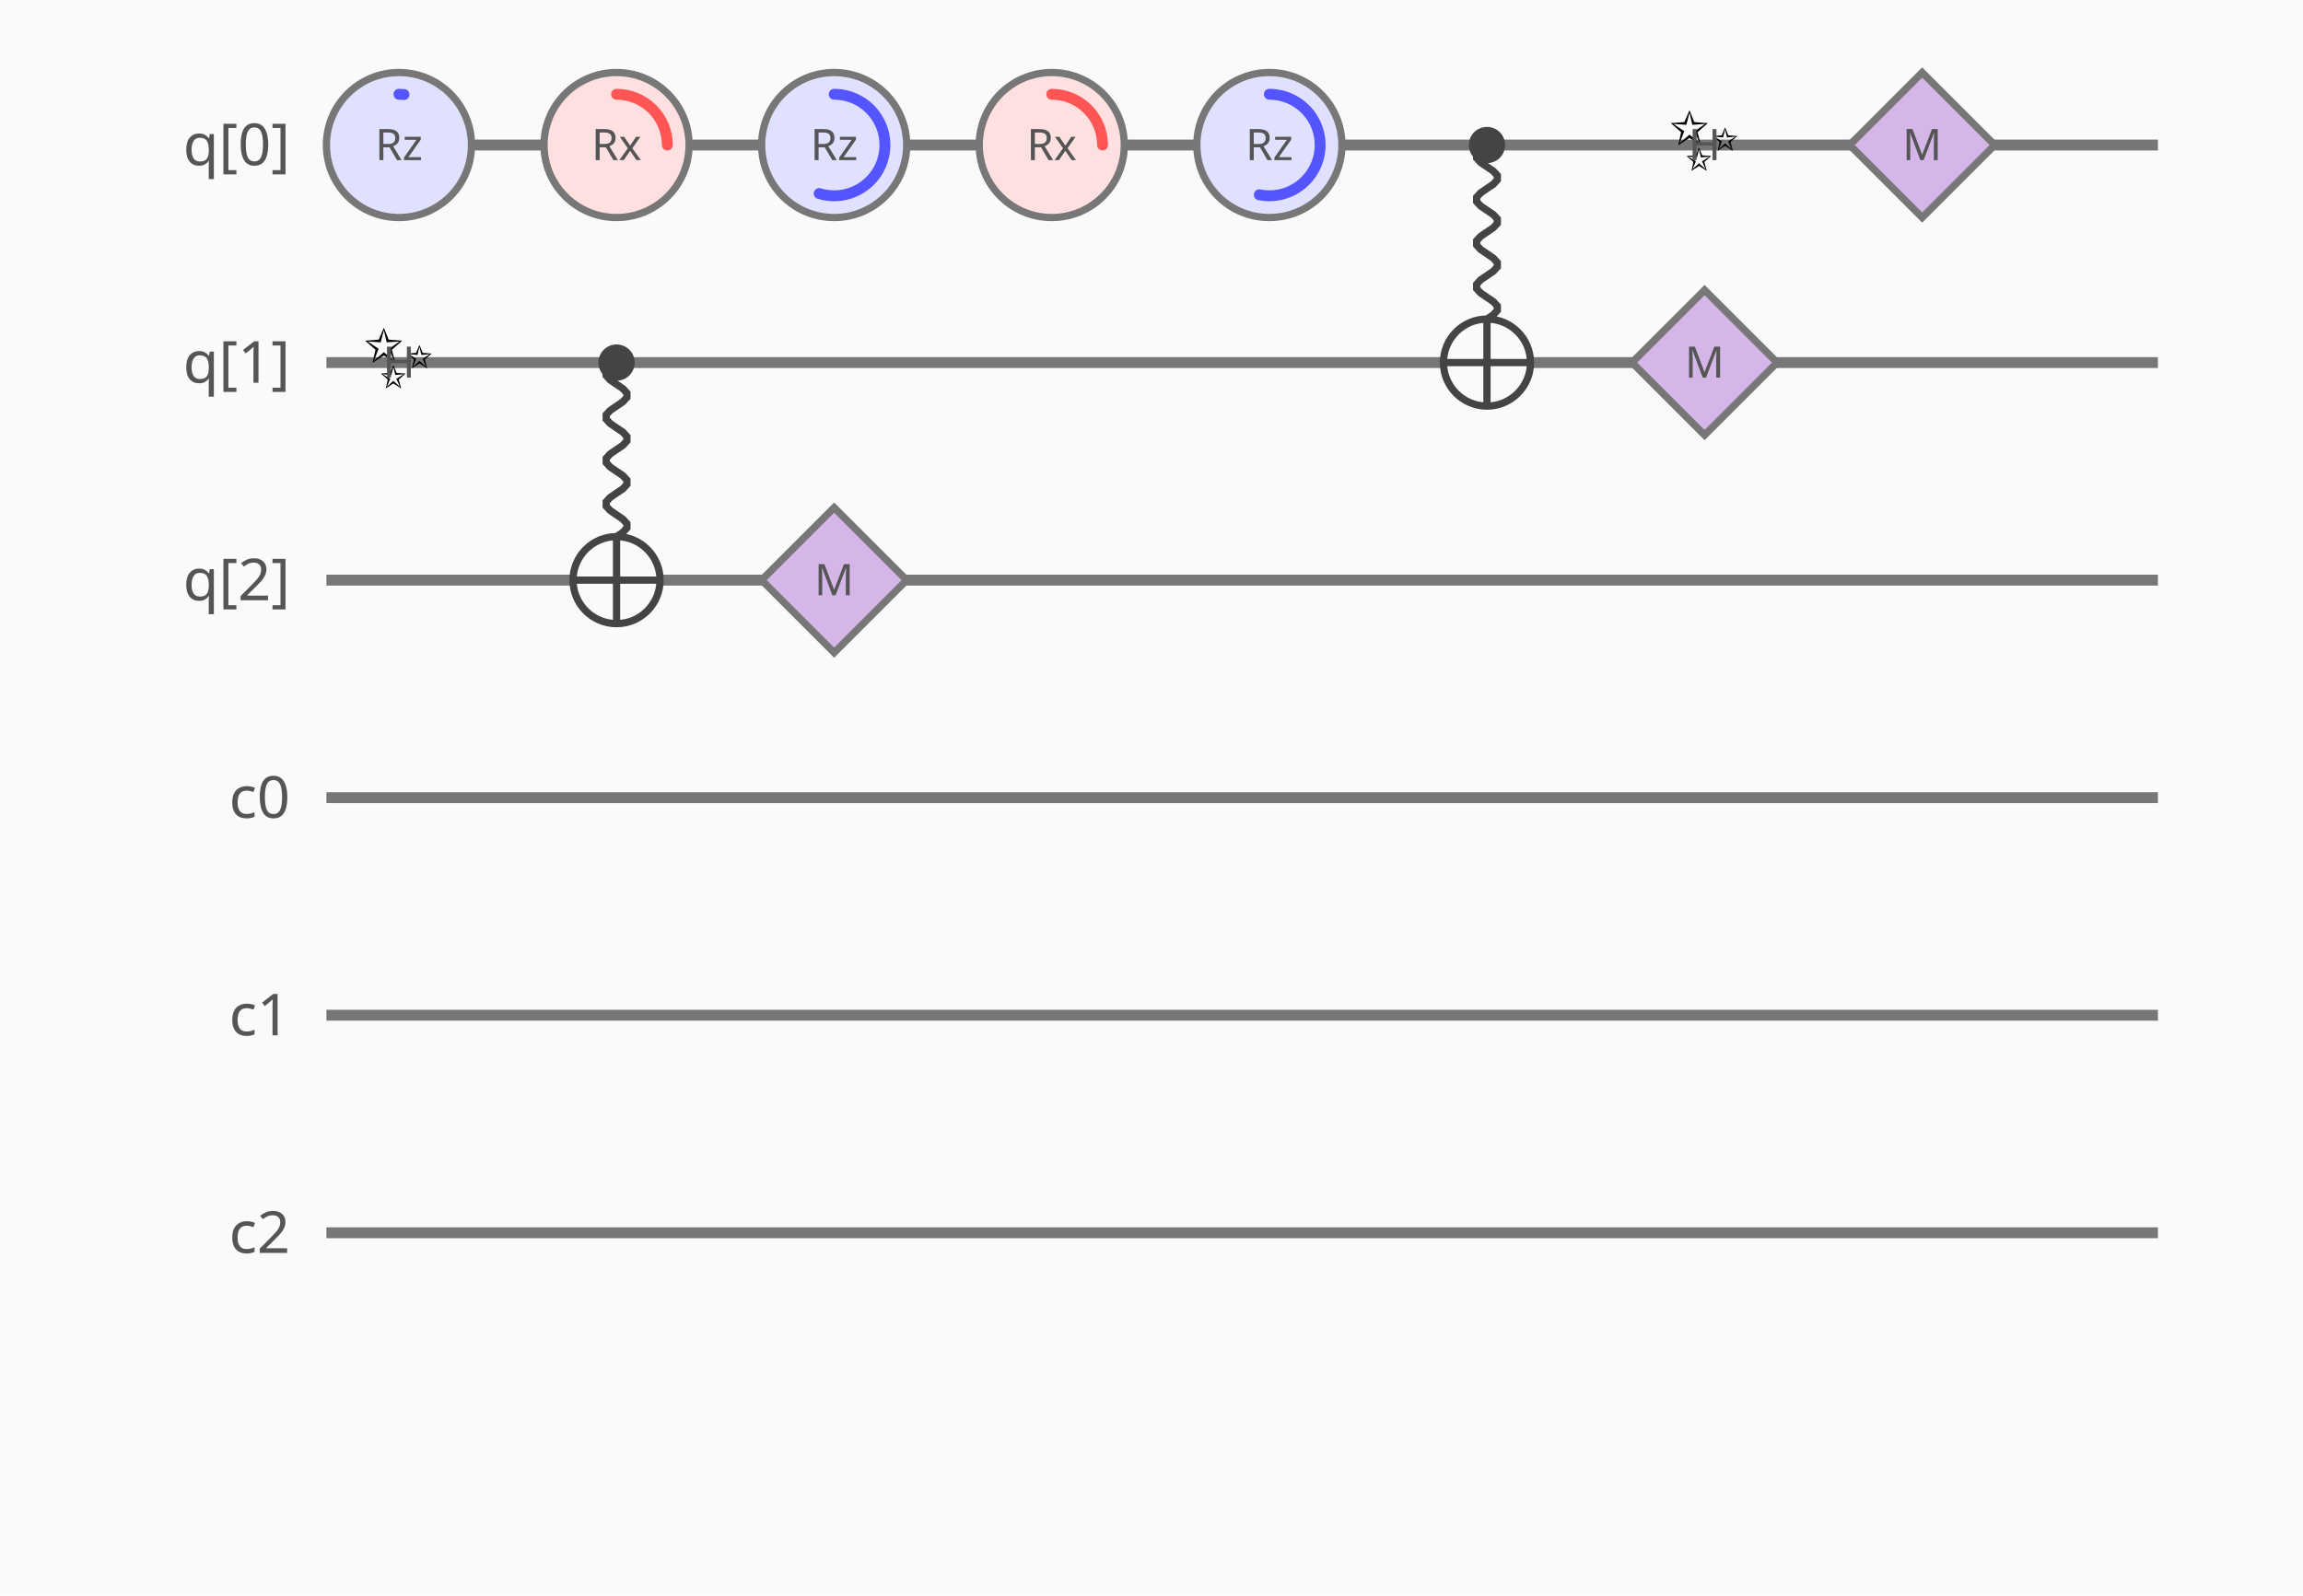
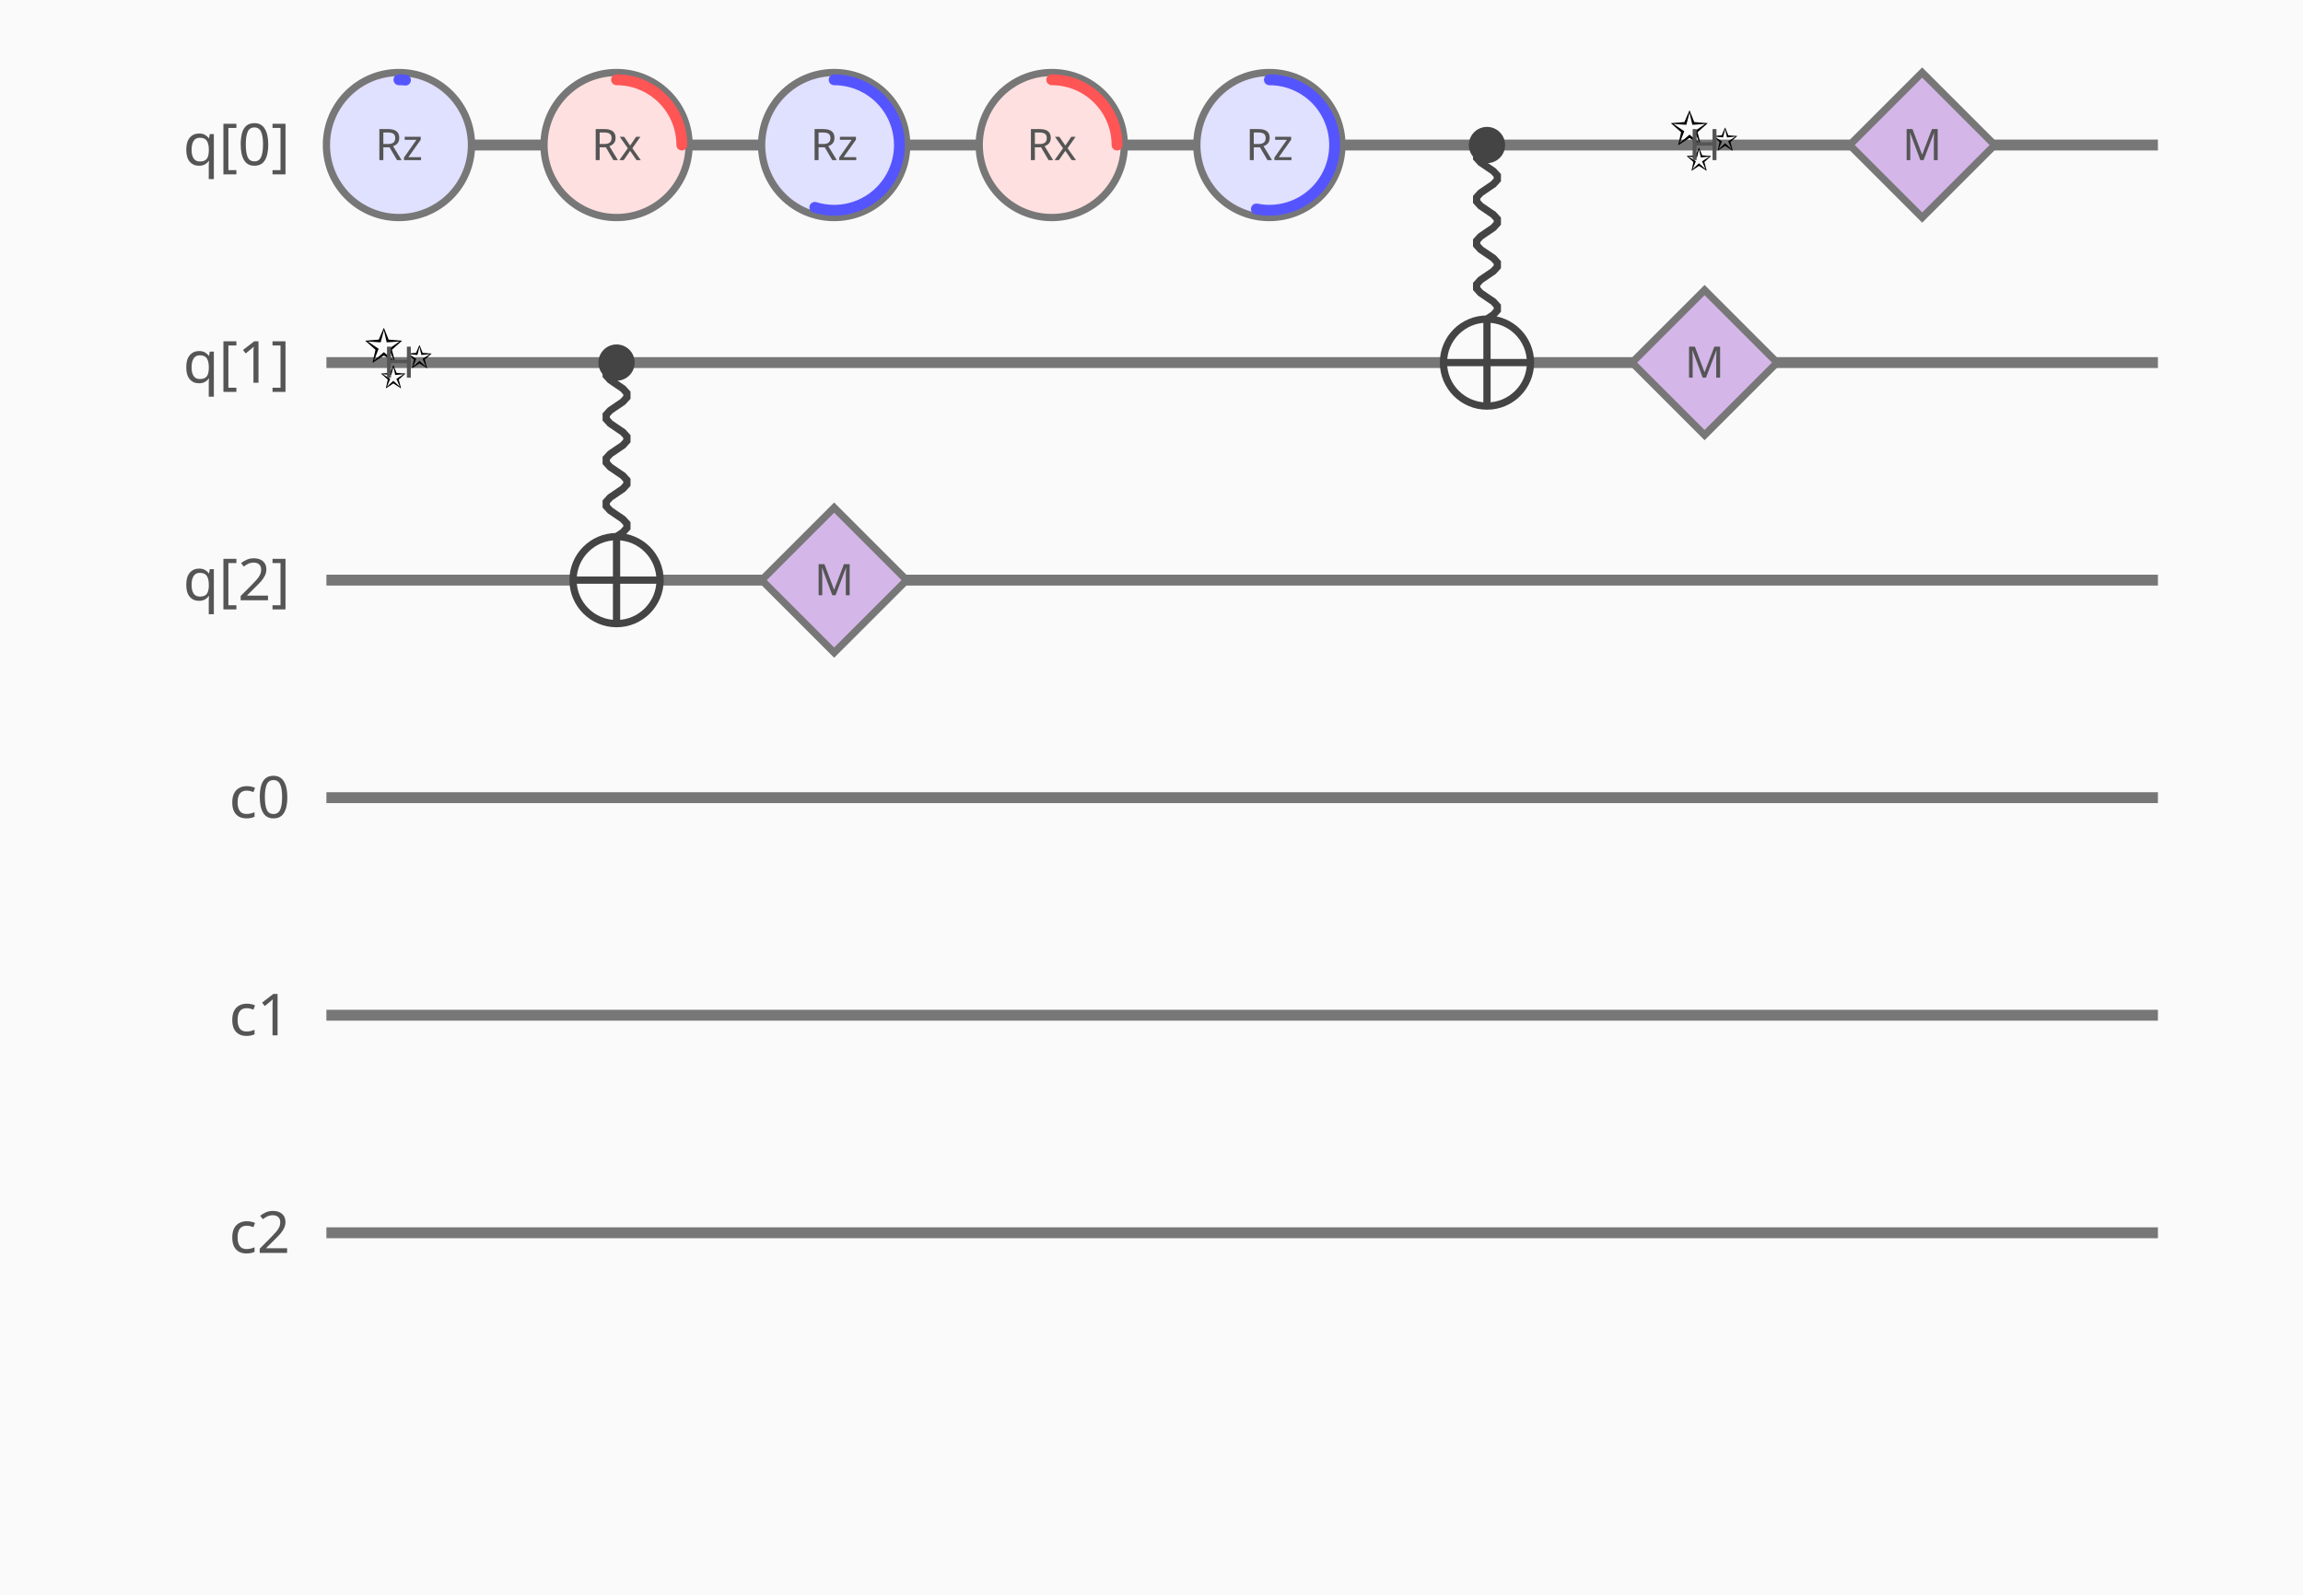
<svg xmlns="http://www.w3.org/2000/svg" width="635.0" height="440" viewBox="0 0 635.0 440">
  <rect width="100%" height="100%" fill="#fafafa" />
  <text x="80" y="40" fill="#555555" font-family="calibri" font-size="16" text-anchor="end" dominant-baseline="middle">q[0]</text>
  <text x="80" y="100" fill="#555555" font-family="calibri" font-size="16" text-anchor="end" dominant-baseline="middle">q[1]</text>
  <text x="80" y="160" fill="#555555" font-family="calibri" font-size="16" text-anchor="end" dominant-baseline="middle">q[2]</text>
  <text x="80" y="220" fill="#555555" font-family="calibri" font-size="16" text-anchor="end" dominant-baseline="middle">c0</text>
  <text x="80" y="280" fill="#555555" font-family="calibri" font-size="16" text-anchor="end" dominant-baseline="middle">c1</text>
  <text x="80" y="340" fill="#555555" font-family="calibri" font-size="16" text-anchor="end" dominant-baseline="middle">c2</text>
  <line x1="90" y1="40" x2="595.0" y2="40" stroke="#777777" stroke-width="3" stroke-dasharray="" />
  <line x1="90" y1="100" x2="595.0" y2="100" stroke="#777777" stroke-width="3" stroke-dasharray="" />
  <line x1="90" y1="160" x2="595.0" y2="160" stroke="#777777" stroke-width="3" stroke-dasharray="" />
  <line x1="90" y1="220" x2="595.0" y2="220" stroke="#777777" stroke-width="3" stroke-dasharray="" />
  <line x1="90" y1="280" x2="595.0" y2="280" stroke="#777777" stroke-width="3" stroke-dasharray="" />
  <line x1="90" y1="340" x2="595.0" y2="340" stroke="#777777" stroke-width="3" stroke-dasharray="" />
  <circle cx="110.0" cy="40" r="20" fill="#e0e0ff" stroke="#777777" stroke-width="2" />
-   <path d="M 110.0 26.0 A 14 14 0 0 1 111.398 26.07" fill="none" stroke="#5555ff" stroke-width="3" stroke-linecap="round" />
+   <path d="M 110.0 22.0 A 18 18 0 0 1 111.797 22.09" fill="none" stroke="#5555ff" stroke-width="3" stroke-linecap="round" />
  <text x="110.0" y="40" fill="#555555" font-family="sans-serif" font-size="12" text-anchor="middle" dominant-baseline="middle">Rz</text>
  <text x="110.0" y="100" font-size="24" text-anchor="middle" dominant-baseline="middle">✨</text>
  <text x="110.0" y="100" fill="#555555" font-family="sans-serif" font-size="12" text-anchor="middle" dominant-baseline="middle">H</text>
  <circle cx="170.0" cy="40" r="20" fill="#ffe0e0" stroke="#777777" stroke-width="2" />
-   <path d="M 170.0 26.0 A 14 14 0 0 1 184.0 40.0" fill="none" stroke="#ff5555" stroke-width="3" stroke-linecap="round" />
+   <path d="M 170.0 22.0 A 18 18 0 0 1 188.0 40.0" fill="none" stroke="#ff5555" stroke-width="3" stroke-linecap="round" />
  <text x="170.0" y="40" fill="#555555" font-family="sans-serif" font-size="12" text-anchor="middle" dominant-baseline="middle">Rx</text>
  <path d="M 170.0 100.0 L 168.237 101.2 L 167.147 102.4 L 167.147 103.6 L 168.237 104.8 L 170.0 106.0 L 171.763 107.2 L 172.853 108.4 L 172.853 109.6 L 171.763 110.8 L 170.0 112.0 L 168.237 113.2 L 167.147 114.4 L 167.147 115.6 L 168.237 116.8 L 170.0 118.0 L 171.763 119.2 L 172.853 120.4 L 172.853 121.6 L 171.763 122.8 L 170.0 124.0 L 168.237 125.2 L 167.147 126.4 L 167.147 127.6 L 168.237 128.8 L 170.0 130.0 L 171.763 131.2 L 172.853 132.4 L 172.853 133.6 L 171.763 134.8 L 170.0 136.0 L 168.237 137.2 L 167.147 138.4 L 167.147 139.6 L 168.237 140.8 L 170.0 142.0 L 171.763 143.2 L 172.853 144.4 L 172.853 145.6 L 171.763 146.8 L 170.0 148.0 L 168.237 149.2 L 167.147 150.4 L 167.147 151.6 L 168.237 152.8 L 170.0 154.0 L 171.763 155.2 L 172.853 156.4 L 172.853 157.6 L 171.763 158.8 L 170 160.0" stroke="#444444" stroke-width="2" fill="none" stroke-dasharray="" />
  <circle cx="170.0" cy="100" r="5" fill="#444444" stroke="none" stroke-width="1" />
  <circle cx="170.0" cy="160" r="12" fill="#fafafa" stroke="#444444" stroke-width="2" />
  <line x1="158.0" y1="160" x2="182.0" y2="160" stroke="#444444" stroke-width="2" />
  <line x1="170.0" y1="148" x2="170.0" y2="172" stroke="#444444" stroke-width="2" />
  <circle cx="230.0" cy="40" r="20" fill="#e0e0ff" stroke="#777777" stroke-width="2" />
-   <path d="M 230.0 26.0 A 14 14 0 1 1 225.863 53.375" fill="none" stroke="#5555ff" stroke-width="3" stroke-linecap="round" />
+   <path d="M 230.0 22.0 A 18 18 0 1 1 224.681 57.196" fill="none" stroke="#5555ff" stroke-width="3" stroke-linecap="round" />
  <text x="230.0" y="40" fill="#555555" font-family="sans-serif" font-size="12" text-anchor="middle" dominant-baseline="middle">Rz</text>
  <polygon points="230.0,140 250.0,160 230.0,180 210.0,160" fill="#d4b6e8" stroke="#777777" stroke-width="2" />
  <text x="230.0" y="160" fill="#555555" font-family="sans-serif" font-size="12" text-anchor="middle" dominant-baseline="middle">M</text>
  <circle cx="290.0" cy="40" r="20" fill="#ffe0e0" stroke="#777777" stroke-width="2" />
-   <path d="M 290.0 26.0 A 14 14 0 0 1 304.0 40.0" fill="none" stroke="#ff5555" stroke-width="3" stroke-linecap="round" />
+   <path d="M 290.0 22.0 A 18 18 0 0 1 308.0 40.0" fill="none" stroke="#ff5555" stroke-width="3" stroke-linecap="round" />
  <text x="290.0" y="40" fill="#555555" font-family="sans-serif" font-size="12" text-anchor="middle" dominant-baseline="middle">Rx</text>
  <circle cx="350.0" cy="40" r="20" fill="#e0e0ff" stroke="#777777" stroke-width="2" />
-   <path d="M 350.0 26.0 A 14 14 0 1 1 347.219 53.721" fill="none" stroke="#5555ff" stroke-width="3" stroke-linecap="round" />
+   <path d="M 350.0 22.0 A 18 18 0 1 1 346.424 57.641" fill="none" stroke="#5555ff" stroke-width="3" stroke-linecap="round" />
  <text x="350.0" y="40" fill="#555555" font-family="sans-serif" font-size="12" text-anchor="middle" dominant-baseline="middle">Rz</text>
  <path d="M 410.0 40.0 L 408.237 41.2 L 407.147 42.4 L 407.147 43.6 L 408.237 44.8 L 410.0 46.0 L 411.763 47.2 L 412.853 48.4 L 412.853 49.6 L 411.763 50.8 L 410.0 52.0 L 408.237 53.2 L 407.147 54.4 L 407.147 55.6 L 408.237 56.8 L 410.0 58.0 L 411.763 59.2 L 412.853 60.4 L 412.853 61.6 L 411.763 62.8 L 410.0 64.0 L 408.237 65.2 L 407.147 66.4 L 407.147 67.6 L 408.237 68.8 L 410.0 70.0 L 411.763 71.2 L 412.853 72.4 L 412.853 73.6 L 411.763 74.8 L 410.0 76.0 L 408.237 77.2 L 407.147 78.4 L 407.147 79.6 L 408.237 80.8 L 410.0 82.0 L 411.763 83.2 L 412.853 84.4 L 412.853 85.6 L 411.763 86.8 L 410.0 88.0 L 408.237 89.2 L 407.147 90.4 L 407.147 91.6 L 408.237 92.8 L 410.0 94.0 L 411.763 95.2 L 412.853 96.4 L 412.853 97.6 L 411.763 98.8 L 410.0 100.0" stroke="#444444" stroke-width="2" fill="none" stroke-dasharray="" />
  <circle cx="410.0" cy="40" r="5" fill="#444444" stroke="none" stroke-width="1" />
  <circle cx="410.0" cy="100" r="12" fill="#fafafa" stroke="#444444" stroke-width="2" />
  <line x1="398.0" y1="100" x2="422.0" y2="100" stroke="#444444" stroke-width="2" />
  <line x1="410.0" y1="88" x2="410.0" y2="112" stroke="#444444" stroke-width="2" />
  <text x="470.0" y="40" font-size="24" text-anchor="middle" dominant-baseline="middle">✨</text>
  <text x="470.0" y="40" fill="#555555" font-family="sans-serif" font-size="12" text-anchor="middle" dominant-baseline="middle">H</text>
  <polygon points="470.0,80 490.0,100 470.0,120 450.0,100" fill="#d4b6e8" stroke="#777777" stroke-width="2" />
  <text x="470.0" y="100" fill="#555555" font-family="sans-serif" font-size="12" text-anchor="middle" dominant-baseline="middle">M</text>
  <polygon points="530.0,20 550.0,40 530.0,60 510.0,40" fill="#d4b6e8" stroke="#777777" stroke-width="2" />
  <text x="530.0" y="40" fill="#555555" font-family="sans-serif" font-size="12" text-anchor="middle" dominant-baseline="middle">M</text>
</svg>
